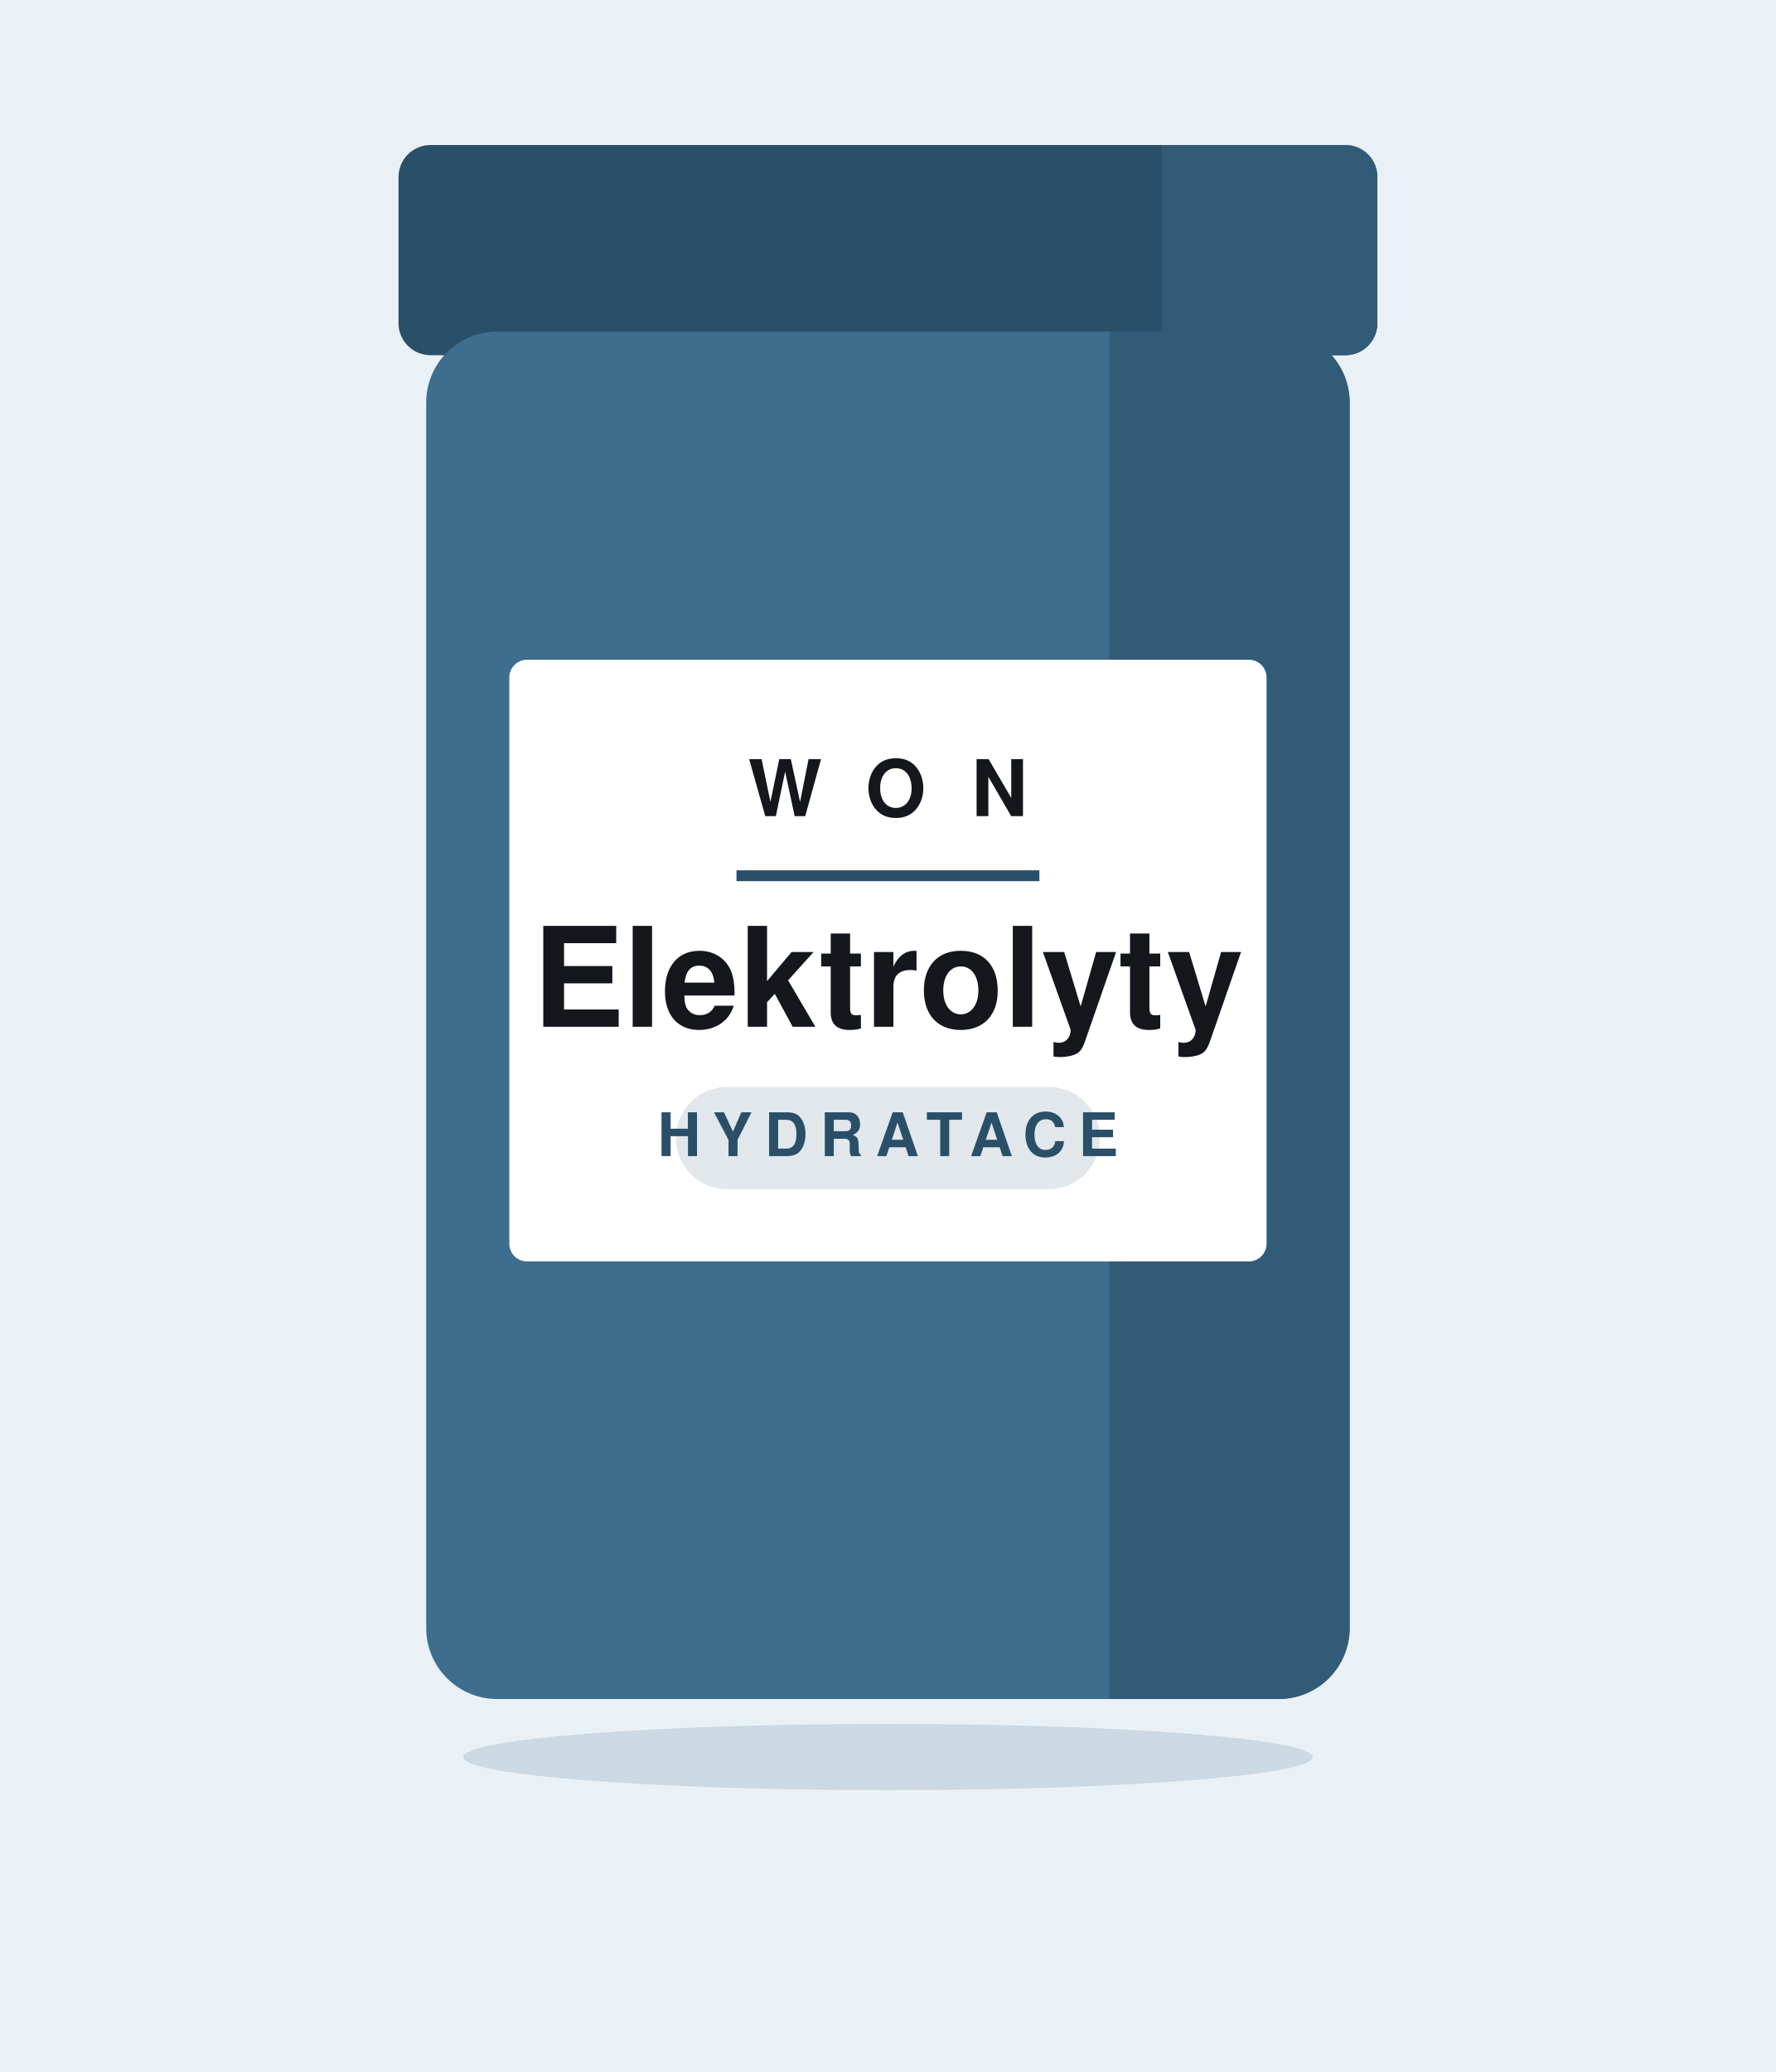
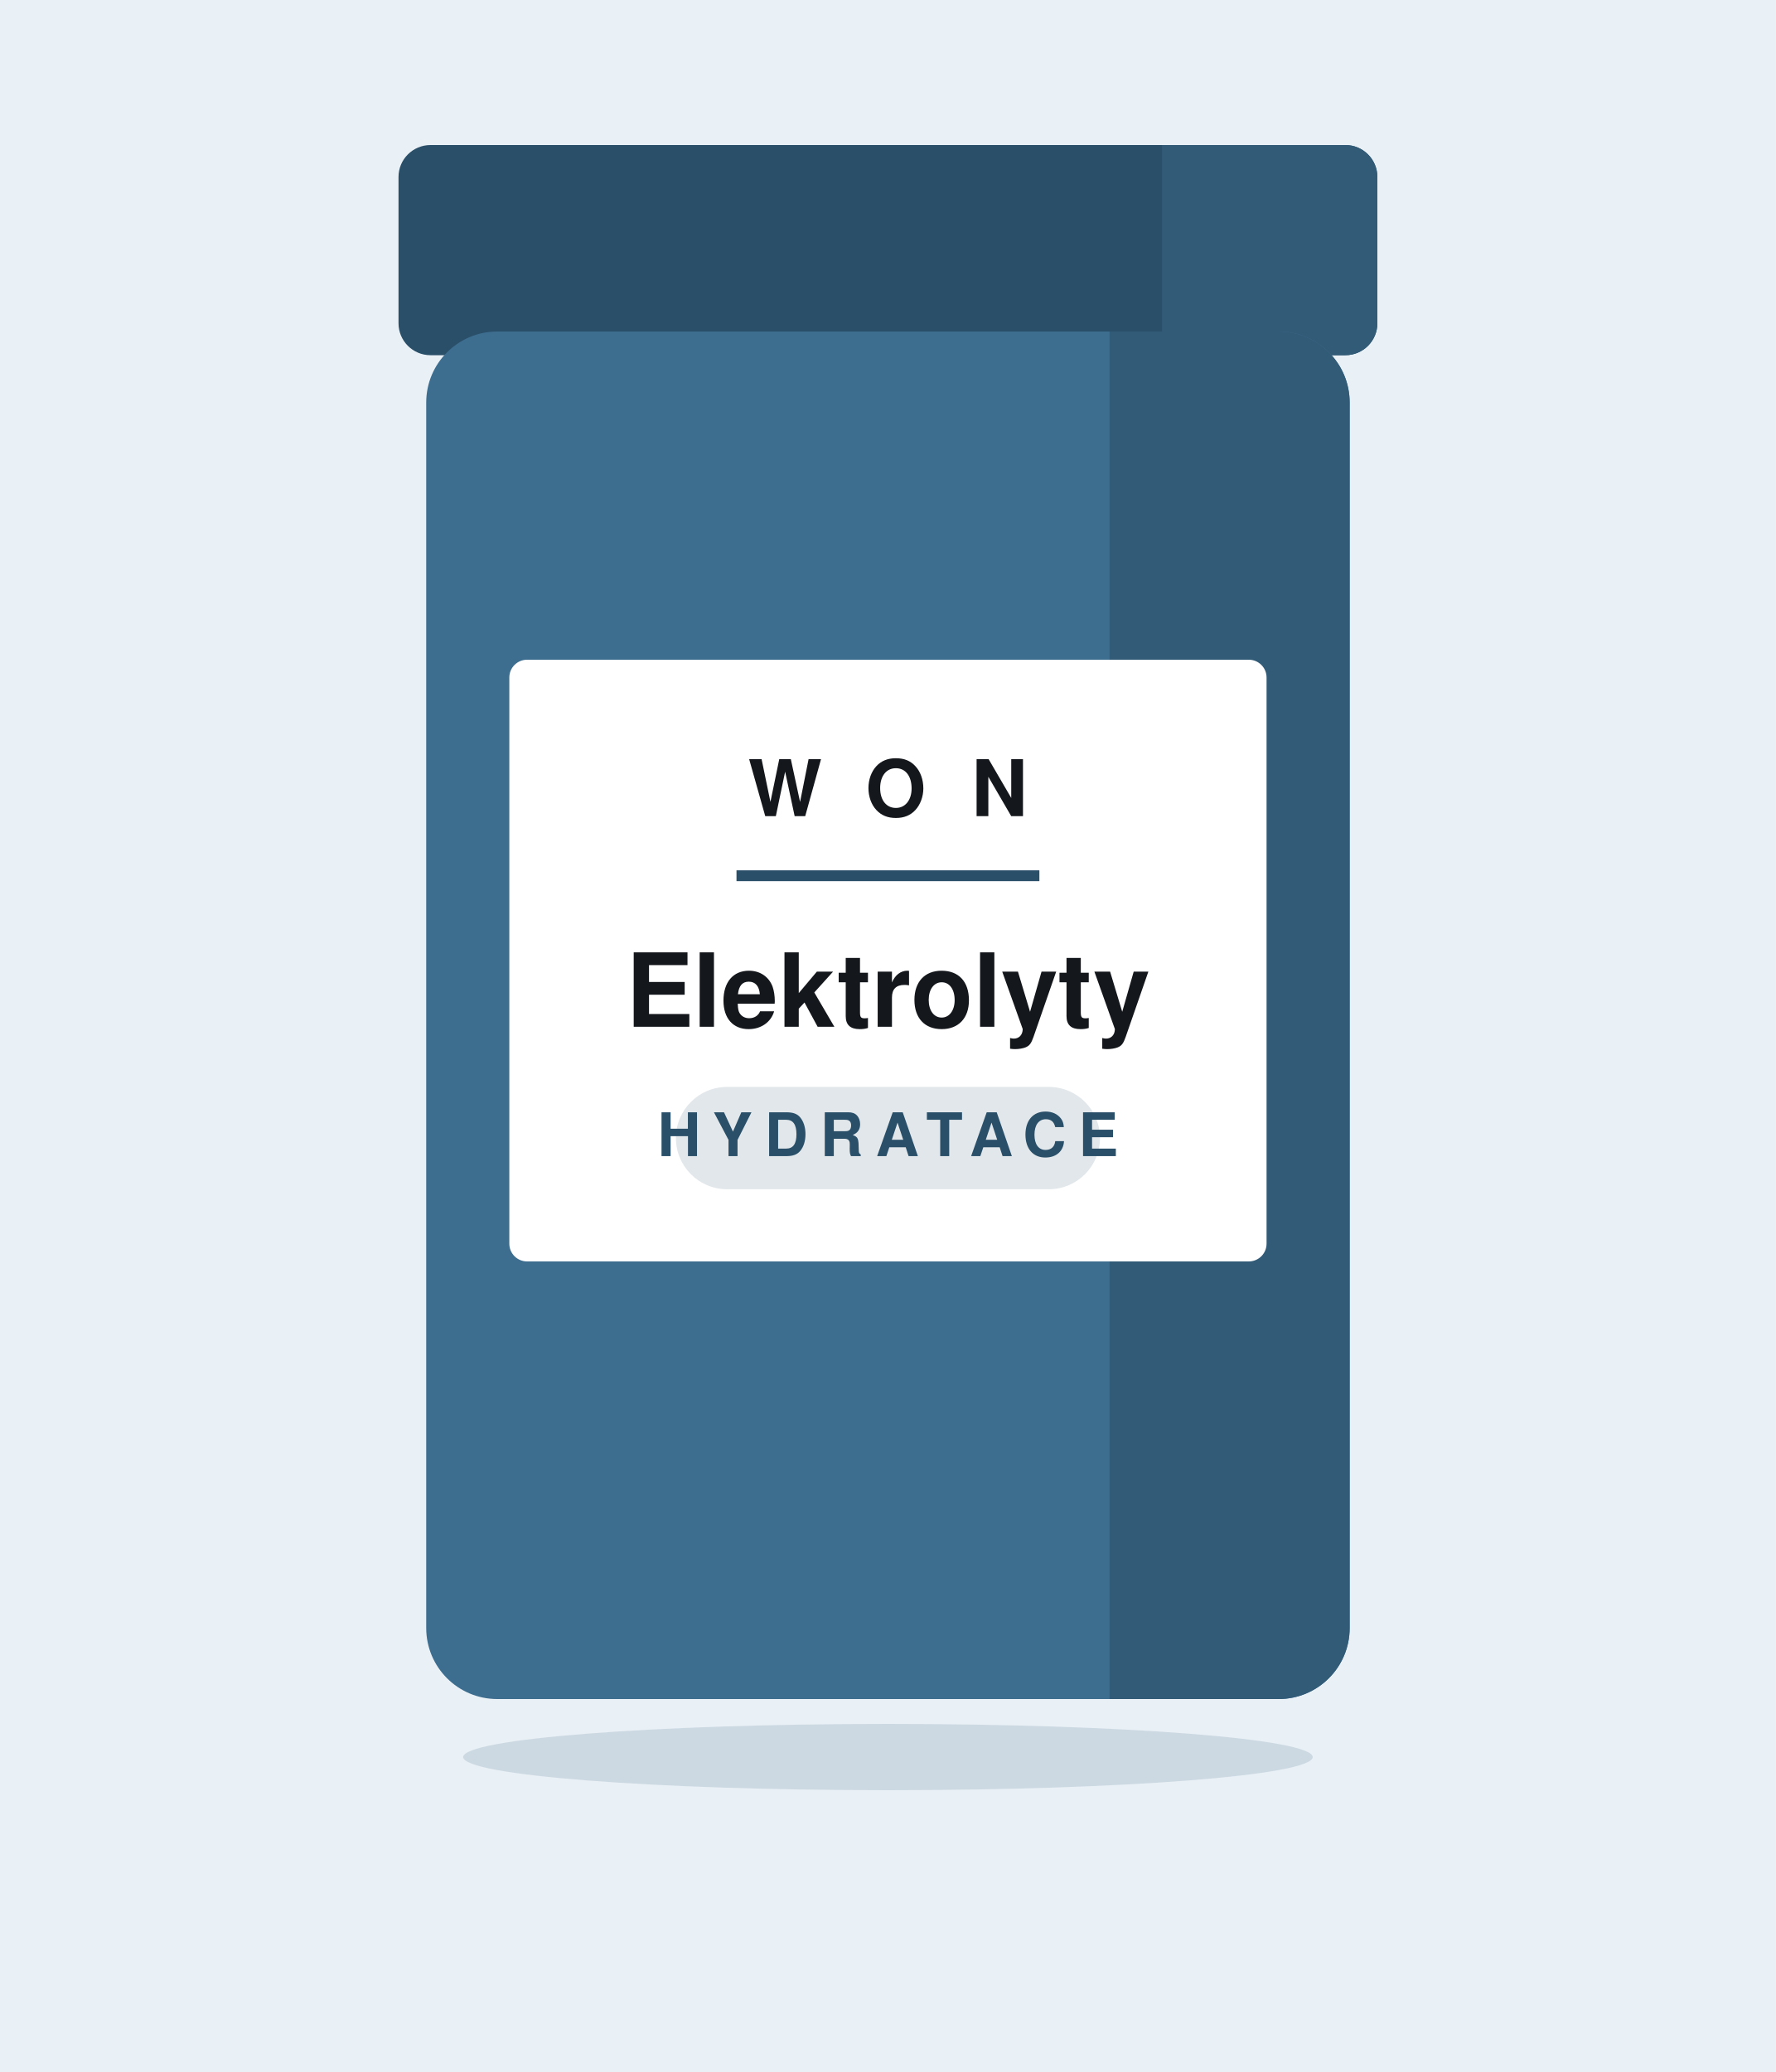
<svg xmlns="http://www.w3.org/2000/svg" viewBox="0 0 600 700" width="600" height="700" role="img">
  <rect width="600" height="700" fill="#eaf1f6" />
  <ellipse cx="300" cy="593.6" rx="143.52" ry="11.2" fill="#325b78" fill-opacity="0.16" />
  <rect x="134.64" y="49" width="330.72" height="71" rx="10.8" fill="#2a4f69" />
  <path d="M392.602,49 H454.56 A10.8,10.8 0 0 1 465.36,59.8            V109.2 A10.8,10.8 0 0 1 454.56,120 H392.602 Z" fill="#325b78" />
  <rect x="144" y="112" width="312" height="462" rx="24" fill="#3d6d8f" />
  <path d="M374.88,112 H432 A24,24 0 0 1 456,136            V550 A24,24 0 0 1 432,574 H374.88 Z" fill="#325b78" />
  <g>
    <rect x="172.08" y="222.88" width="255.84" height="203.28" rx="6" fill="#ffffff" />
    <text x="300" y="275.733" text-anchor="middle" font-family="Helvetica Neue, Helvetica, Arial, sans-serif" font-size="26.426" font-weight="700" letter-spacing="15.246" fill="#14171c">WON</text>
    <rect x="248.832" y="294.028" width="102.336" height="3.659" fill="#2a4f69" />
-     <text x="300" y="346.881" text-anchor="middle" font-family="Helvetica Neue, Helvetica, Arial, sans-serif" font-size="46.754" font-weight="800" fill="#14171c">Elektrolyty</text>
+     <text x="300" y="346.881" text-anchor="middle" font-family="Helvetica Neue, Helvetica, Arial, sans-serif" font-size="34.486" font-weight="800" fill="#14171c">Elektrolyty</text>
    <rect x="228.365" y="367.209" width="143.27" height="34.558" rx="17.279" fill="#2a4f69" fill-opacity="0.14" />
    <text x="300" y="390.586" text-anchor="middle" font-family="Helvetica Neue, Helvetica, Arial, sans-serif" font-size="20.328" font-weight="700" letter-spacing="4.066" fill="#2a4f69">HYDRATACE</text>
  </g>
</svg>
